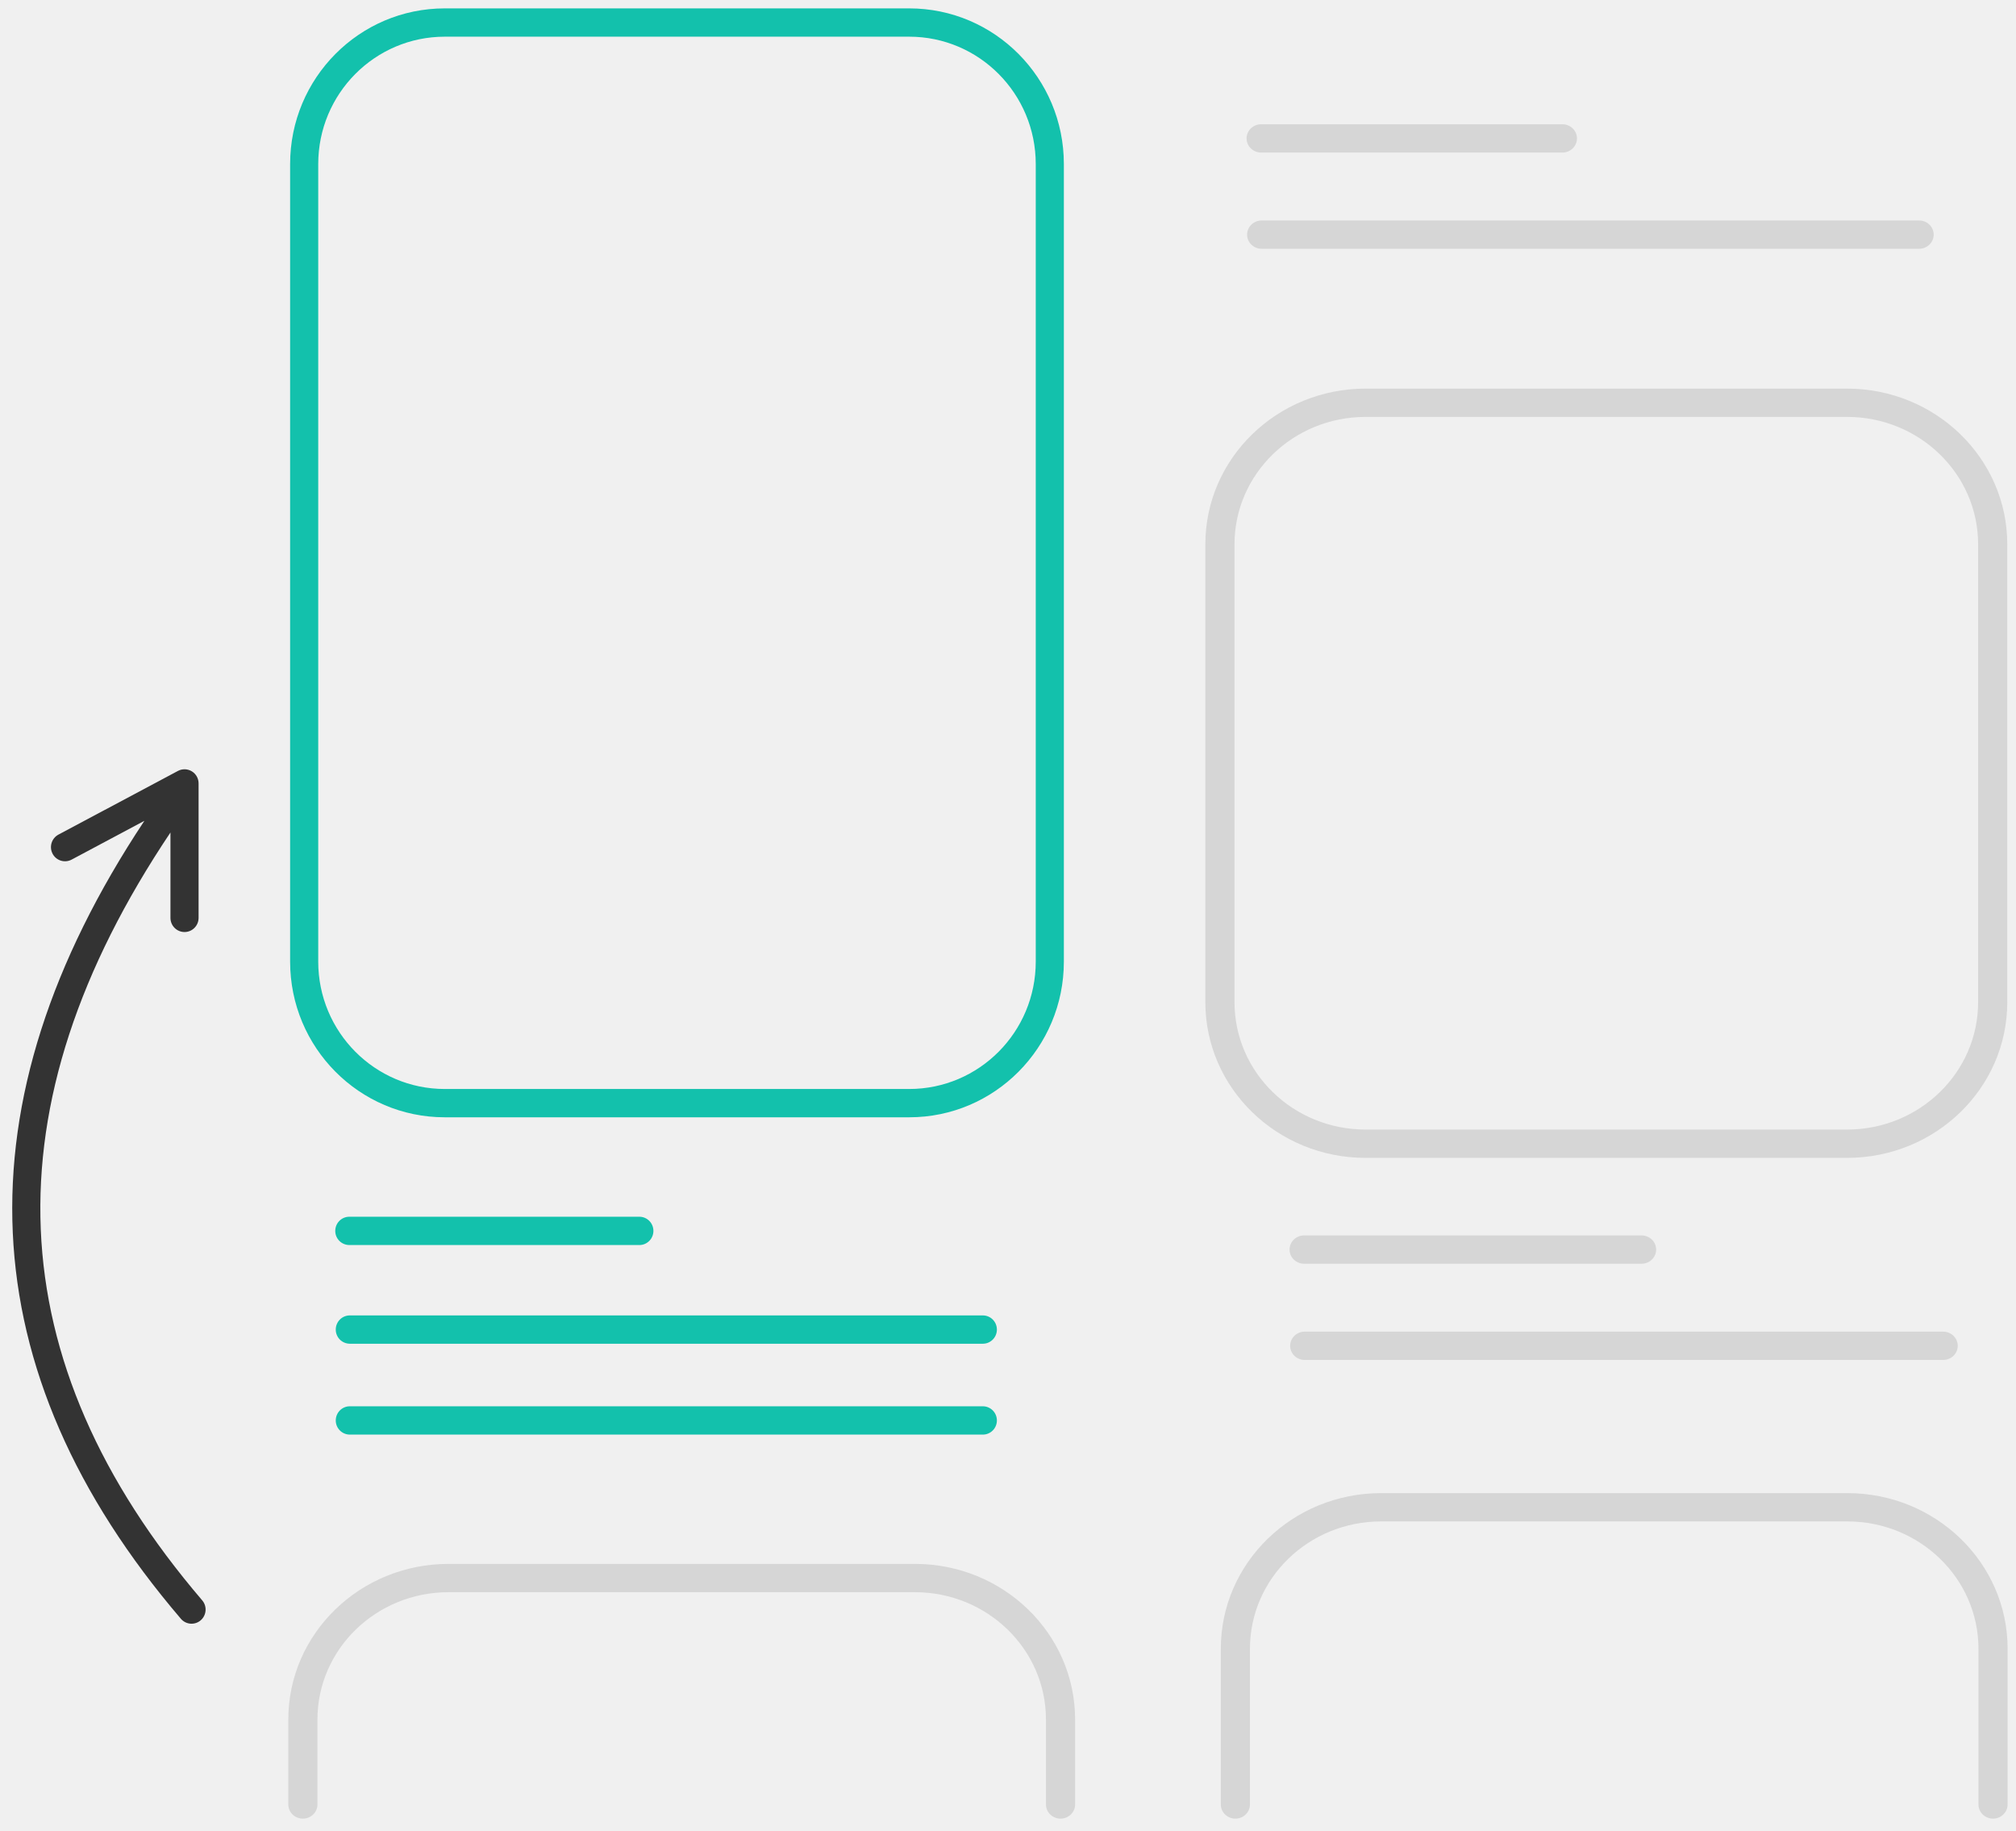
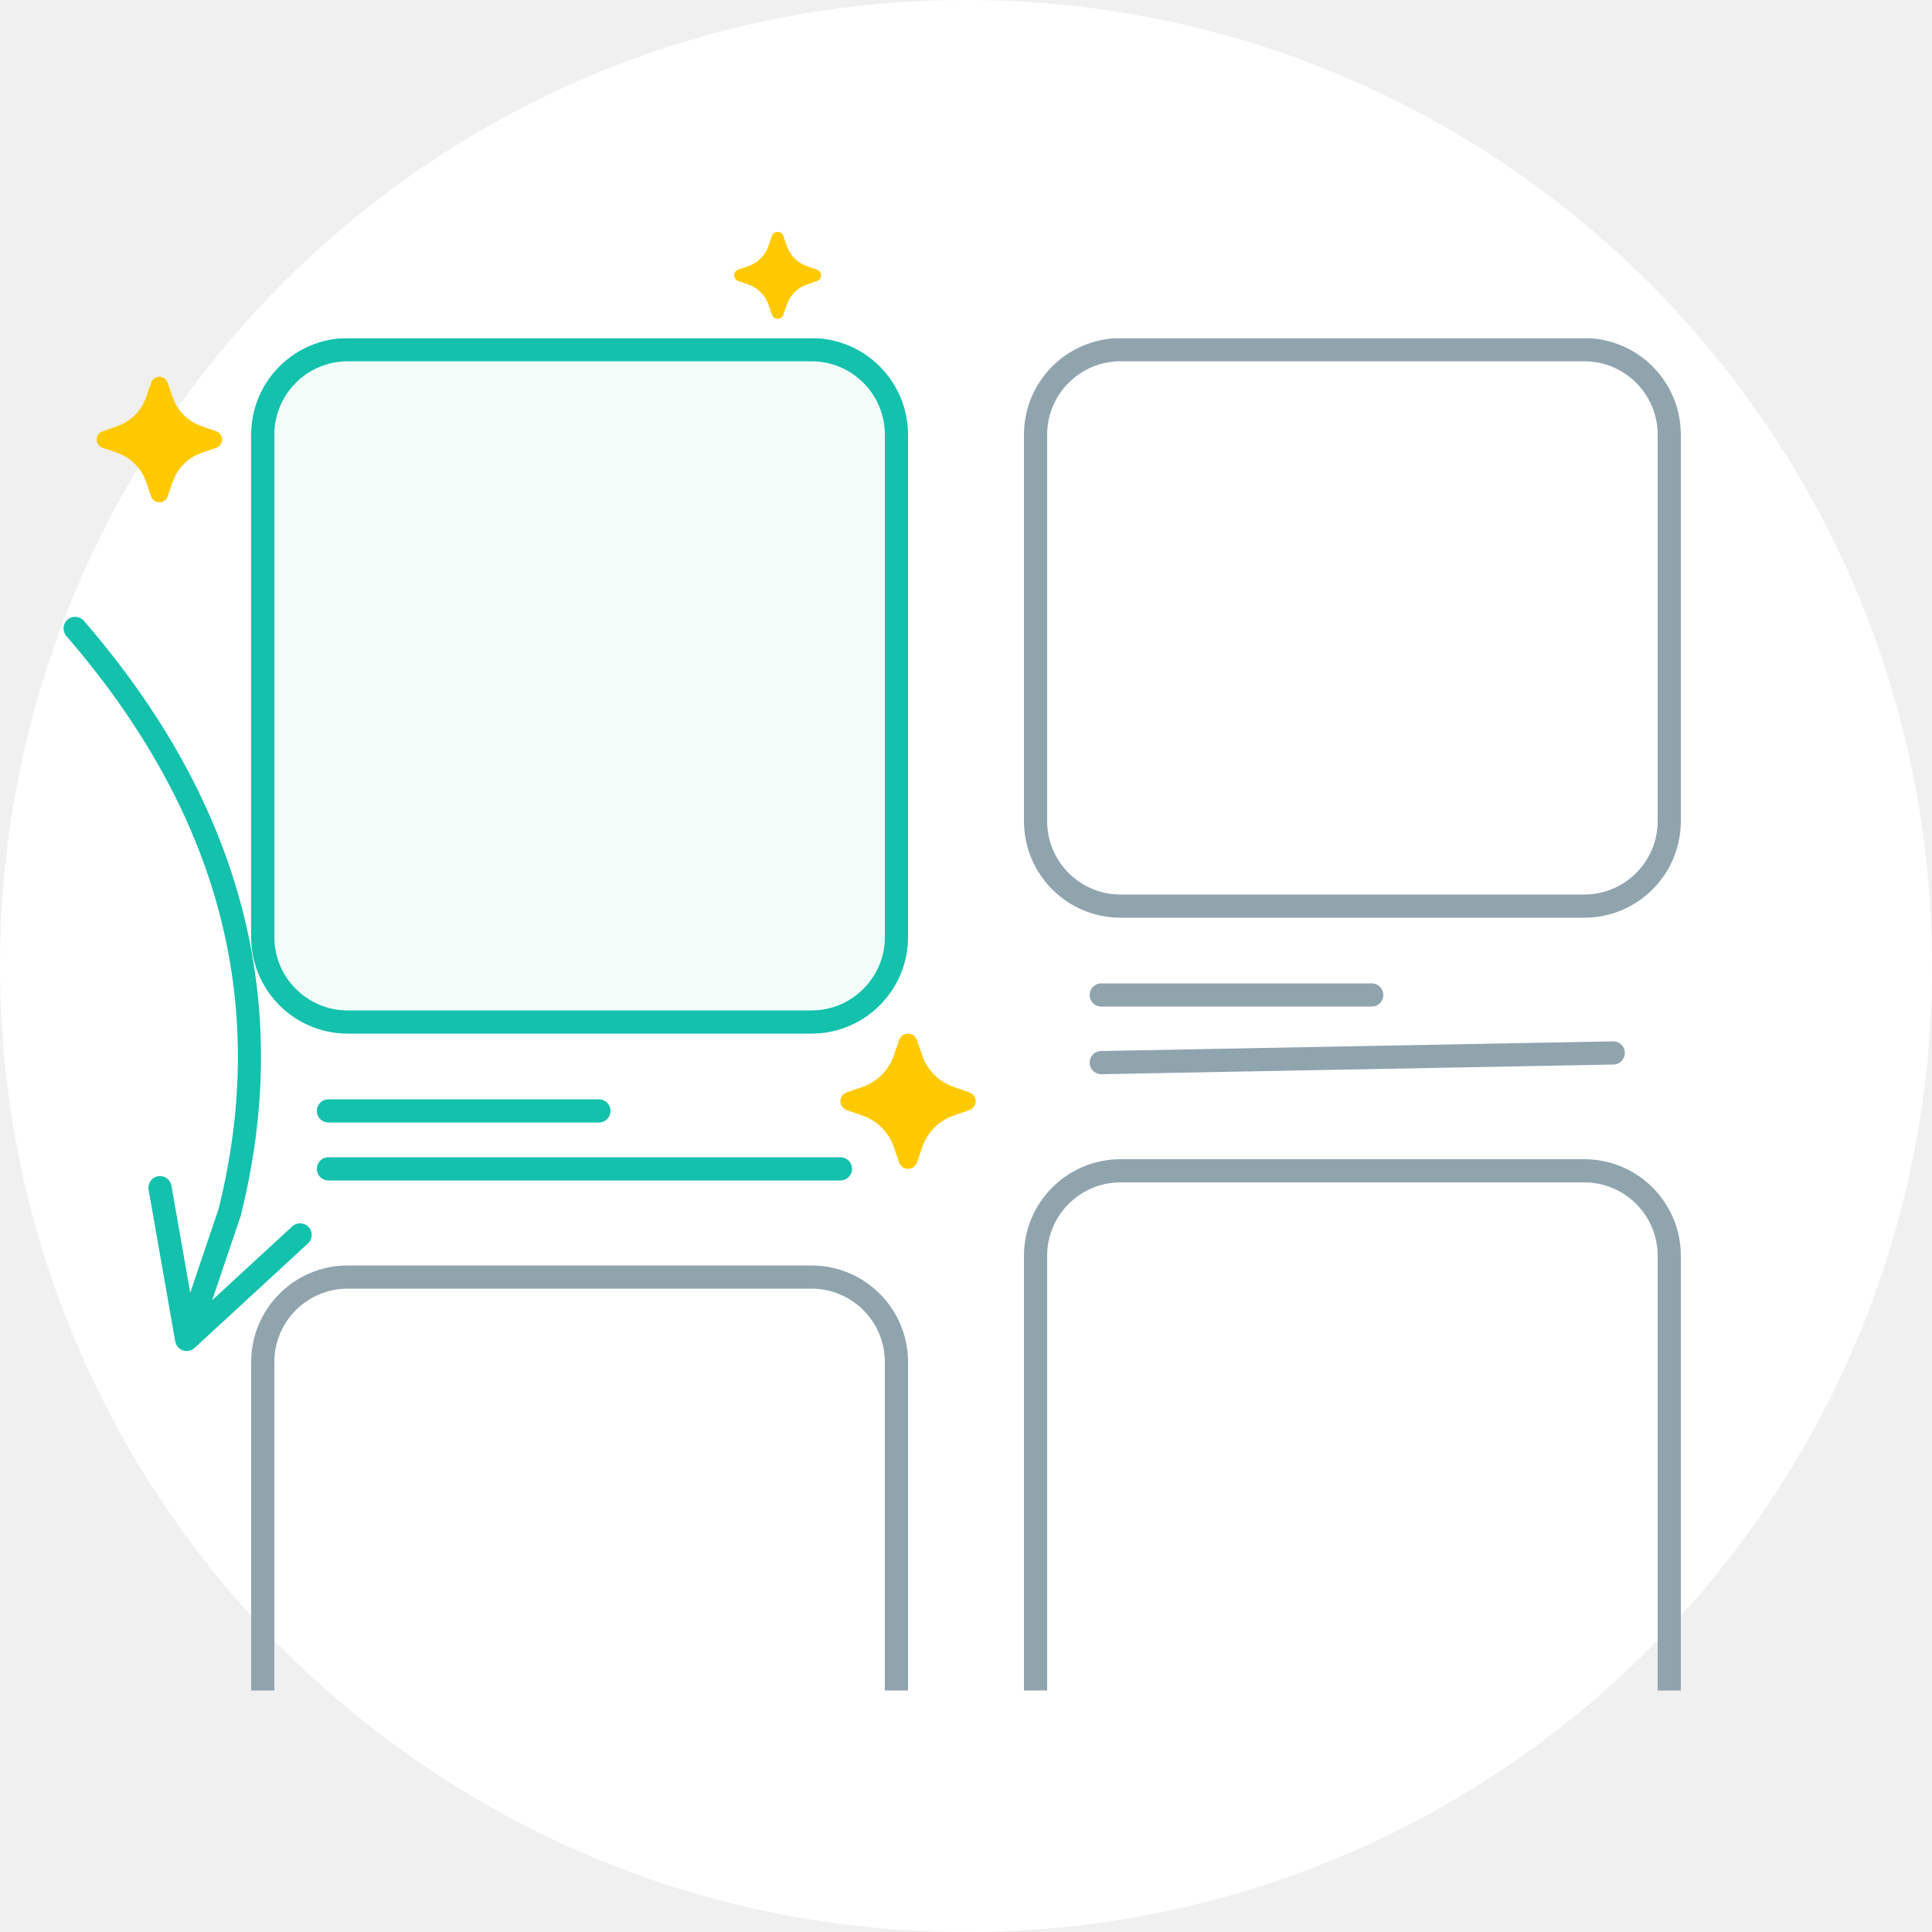
- <svg xmlns="http://www.w3.org/2000/svg" width="141" height="128" viewBox="0 0 141 128">
-   <g fill="none">
-     <path fill="#D6D6D6" d="M87.422 126.173c0 .546-.456.99-1.02.99-.562 0-1.018-.444-1.018-.99v-10.885c0-6.012 5.018-10.885 11.21-10.885h32.61c6.19 0 11.209 4.873 11.209 10.885v10.885c0 .547-.457.99-1.02.99-.562 0-1.018-.443-1.018-.99v-10.885c0-4.919-4.107-8.906-9.172-8.906h-32.61c-5.065 0-9.171 3.987-9.171 8.906v10.885zm-65.22 0c0 .546-.456.99-1.019.99-.562 0-1.019-.444-1.019-.99v-5.937c0-6.012 5.019-10.885 11.21-10.885h32.61c6.19 0 11.21 4.873 11.21 10.885v5.937c0 .547-.457.99-1.02.99s-1.019-.443-1.019-.99v-5.937c0-4.919-4.106-8.906-9.171-8.906h-32.61c-5.065 0-9.172 3.987-9.172 8.906v5.937zm73.31-99h33.667c6.191 0 11.21 4.873 11.21 10.884v32.02c0 6.011-5.019 10.885-11.21 10.885H95.513c-6.191 0-11.21-4.874-11.21-10.886V38.057c0-6.011 5.019-10.885 11.21-10.885zm0 1.978c-5.065 0-9.17 3.988-9.17 8.906v32.02c0 4.918 4.105 8.905 9.17 8.905h33.667c5.065 0 9.172-3.987 9.172-8.906V38.057c0-4.918-4.107-8.906-9.172-8.906H95.513zm-4.3 59.212c-.563 0-1.02-.443-1.02-.99 0-.546.457-.989 1.02-.989h23.6c.563 0 1.019.443 1.019.99 0 .546-.456.99-1.02.99h-23.6zm.04 6.729c-.562 0-1.018-.443-1.018-.99 0-.546.456-.99 1.019-.99h44.652c.563 0 1.02.444 1.02.99 0 .547-.457.99-1.02.99H91.253zm-3.046-84.425c-.563 0-1.02-.443-1.02-.99 0-.546.457-.989 1.02-.989h21.068c.563 0 1.02.443 1.02.99 0 .546-.457.99-1.02.99H88.206zm.036 6.729c-.562 0-1.019-.443-1.019-.99 0-.546.457-.99 1.02-.99h45.98c.563 0 1.02.444 1.02.99 0 .547-.457.99-1.02.99h-45.98z" />
-     <path fill="#13C1AC" d="M24.43 87.056a.986.986 0 0 1-.982-.99c0-.546.44-.989.983-.989h20.286c.543 0 .983.443.983.99 0 .546-.44.99-.983.99H24.431zm.036 6.9a.986.986 0 0 1-.983-.99c0-.546.44-.989.983-.989H68.74c.543 0 .983.443.983.99 0 .546-.44.99-.983.99H24.466zm0 6.355a.986.986 0 0 1-.983-.99c0-.546.44-.99.983-.99H68.74c.543 0 .983.444.983.99 0 .547-.44.99-.983.99H24.466zM31.107.586h32.484c5.973 0 10.816 4.873 10.816 10.885v55.768c0 6.012-4.843 10.885-10.816 10.885H31.107c-5.973 0-10.816-4.873-10.816-10.885V11.471c0-6.012 4.843-10.885 10.816-10.885zm0 1.979c-4.887 0-8.85 3.987-8.85 8.906v55.768c0 4.919 3.963 8.906 8.85 8.906h32.484c4.887 0 8.85-3.987 8.85-8.906V11.471c0-4.919-3.963-8.906-8.85-8.906H31.107z" />
-     <path fill="#333" d="M10.098 57.395l-5.09 2.712a.98.98 0 0 1-1.33-.412.993.993 0 0 1 .41-1.337l8.357-4.453a.983.983 0 0 1 1.444.874v9.401c0 .547-.44.99-.984.99a.986.986 0 0 1-.983-.99v-5.97C-.916 77.356-.168 95.163 14.142 111.9a.994.994 0 0 1-.104 1.395.979.979 0 0 1-1.386-.105c-14.83-17.345-15.673-36.03-2.554-55.795z" />
+ <svg xmlns="http://www.w3.org/2000/svg" xmlns:xlink="http://www.w3.org/1999/xlink" width="200" height="200" viewBox="0 0 200 200">
+   <defs>
+     <path id="a" d="M0 0h148v140H0z" />
+   </defs>
+   <g fill="none" fill-rule="evenodd">
+     <circle cx="100" cy="100" r="100" fill="#FFF" fill-rule="nonzero" />
+     <g transform="translate(26 35)">
+       <mask id="b" fill="#fff">
+         <use xlink:href="#a" />
+       </mask>
+       <g fill-rule="nonzero" stroke-width="2.4" mask="url(#b)">
+         <path fill="#C1F5E6" fill-opacity=".2" stroke="#13C1AC" d="M10 1.2A8.8 8.8 0 0 0 1.2 10v52a8.8 8.8 0 0 0 8.8 8.8h48a8.8 8.8 0 0 0 8.8-8.8V10A8.8 8.8 0 0 0 58 1.2H10z" />
+         <path stroke="#13C1AC" stroke-linecap="round" d="M8 80h28M8 86h53" />
+         <path stroke="#90A4AE" d="M90 1.2a8.8 8.8 0 0 0-8.8 8.8v40a8.8 8.8 0 0 0 8.8 8.8h48a8.8 8.8 0 0 0 8.8-8.8V10a8.8 8.8 0 0 0-8.8-8.8H90z" />
+         <path stroke="#90A4AE" stroke-linecap="round" d="M88 68h28M88 75l53-1" />
+         <path stroke="#90A4AE" d="M90 86.2a8.8 8.8 0 0 0-8.8 8.8v58a8.8 8.8 0 0 0 8.8 8.8h48a8.8 8.8 0 0 0 8.8-8.8V95a8.8 8.8 0 0 0-8.8-8.8H90zM10 97.2a8.8 8.8 0 0 0-8.8 8.8v48a8.8 8.8 0 0 0 8.8 8.8h48a8.8 8.8 0 0 0 8.8-8.8v-48a8.8 8.8 0 0 0-8.8-8.8H10z" />
+       </g>
+     </g>
+     <path fill="#13C1AC" fill-rule="nonzero" d="M21.967 134.593l8.277-7.627a1.2 1.2 0 1 1 1.626 1.765l-11.732 10.81a1.2 1.2 0 0 1-1.995-.674l-2.761-15.713a1.2 1.2 0 1 1 2.364-.415l1.948 11.087 2.925-8.64c5.316-21.286.086-41.029-15.75-59.348a1.2 1.2 0 1 1 1.816-1.57c16.333 18.894 21.774 39.433 16.235 61.593l-2.953 8.732z" />
+     <path fill="#FFC900" d="M10.608 46.354l1.506.519a4.867 4.867 0 0 1 3.012 3.013l.52 1.506a.903.903 0 0 0 1.707 0l.52-1.506a4.869 4.869 0 0 1 3.012-3.013l1.506-.52a.904.904 0 0 0 0-1.706l-1.506-.52a4.866 4.866 0 0 1-3.013-3.012l-.52-1.506a.904.904 0 0 0-1.706 0l-.52 1.506a4.865 4.865 0 0 1-3.012 3.012l-1.506.52a.902.902 0 0 0 0 1.707M87.655 114.92l1.622.56a5.242 5.242 0 0 1 3.244 3.244l.56 1.622a.972.972 0 0 0 1.838 0l.56-1.622a5.243 5.243 0 0 1 3.244-3.245l1.622-.56a.973.973 0 0 0 0-1.837l-1.622-.56a5.24 5.24 0 0 1-3.245-3.244l-.56-1.623a.973.973 0 0 0-1.837 0l-.56 1.623a5.24 5.24 0 0 1-3.244 3.244l-1.622.56a.971.971 0 0 0 0 1.838M76.42 29.091l1.044.36a3.37 3.37 0 0 1 2.085 2.086l.36 1.043a.625.625 0 0 0 1.182 0l.36-1.043a3.37 3.37 0 0 1 2.085-2.086l1.043-.36a.626.626 0 0 0 0-1.181l-1.043-.36a3.369 3.369 0 0 1-2.086-2.086l-.36-1.043a.626.626 0 0 0-1.18 0l-.36 1.043a3.368 3.368 0 0 1-2.086 2.086l-1.043.36a.624.624 0 0 0 0 1.181" />
  </g>
</svg>
